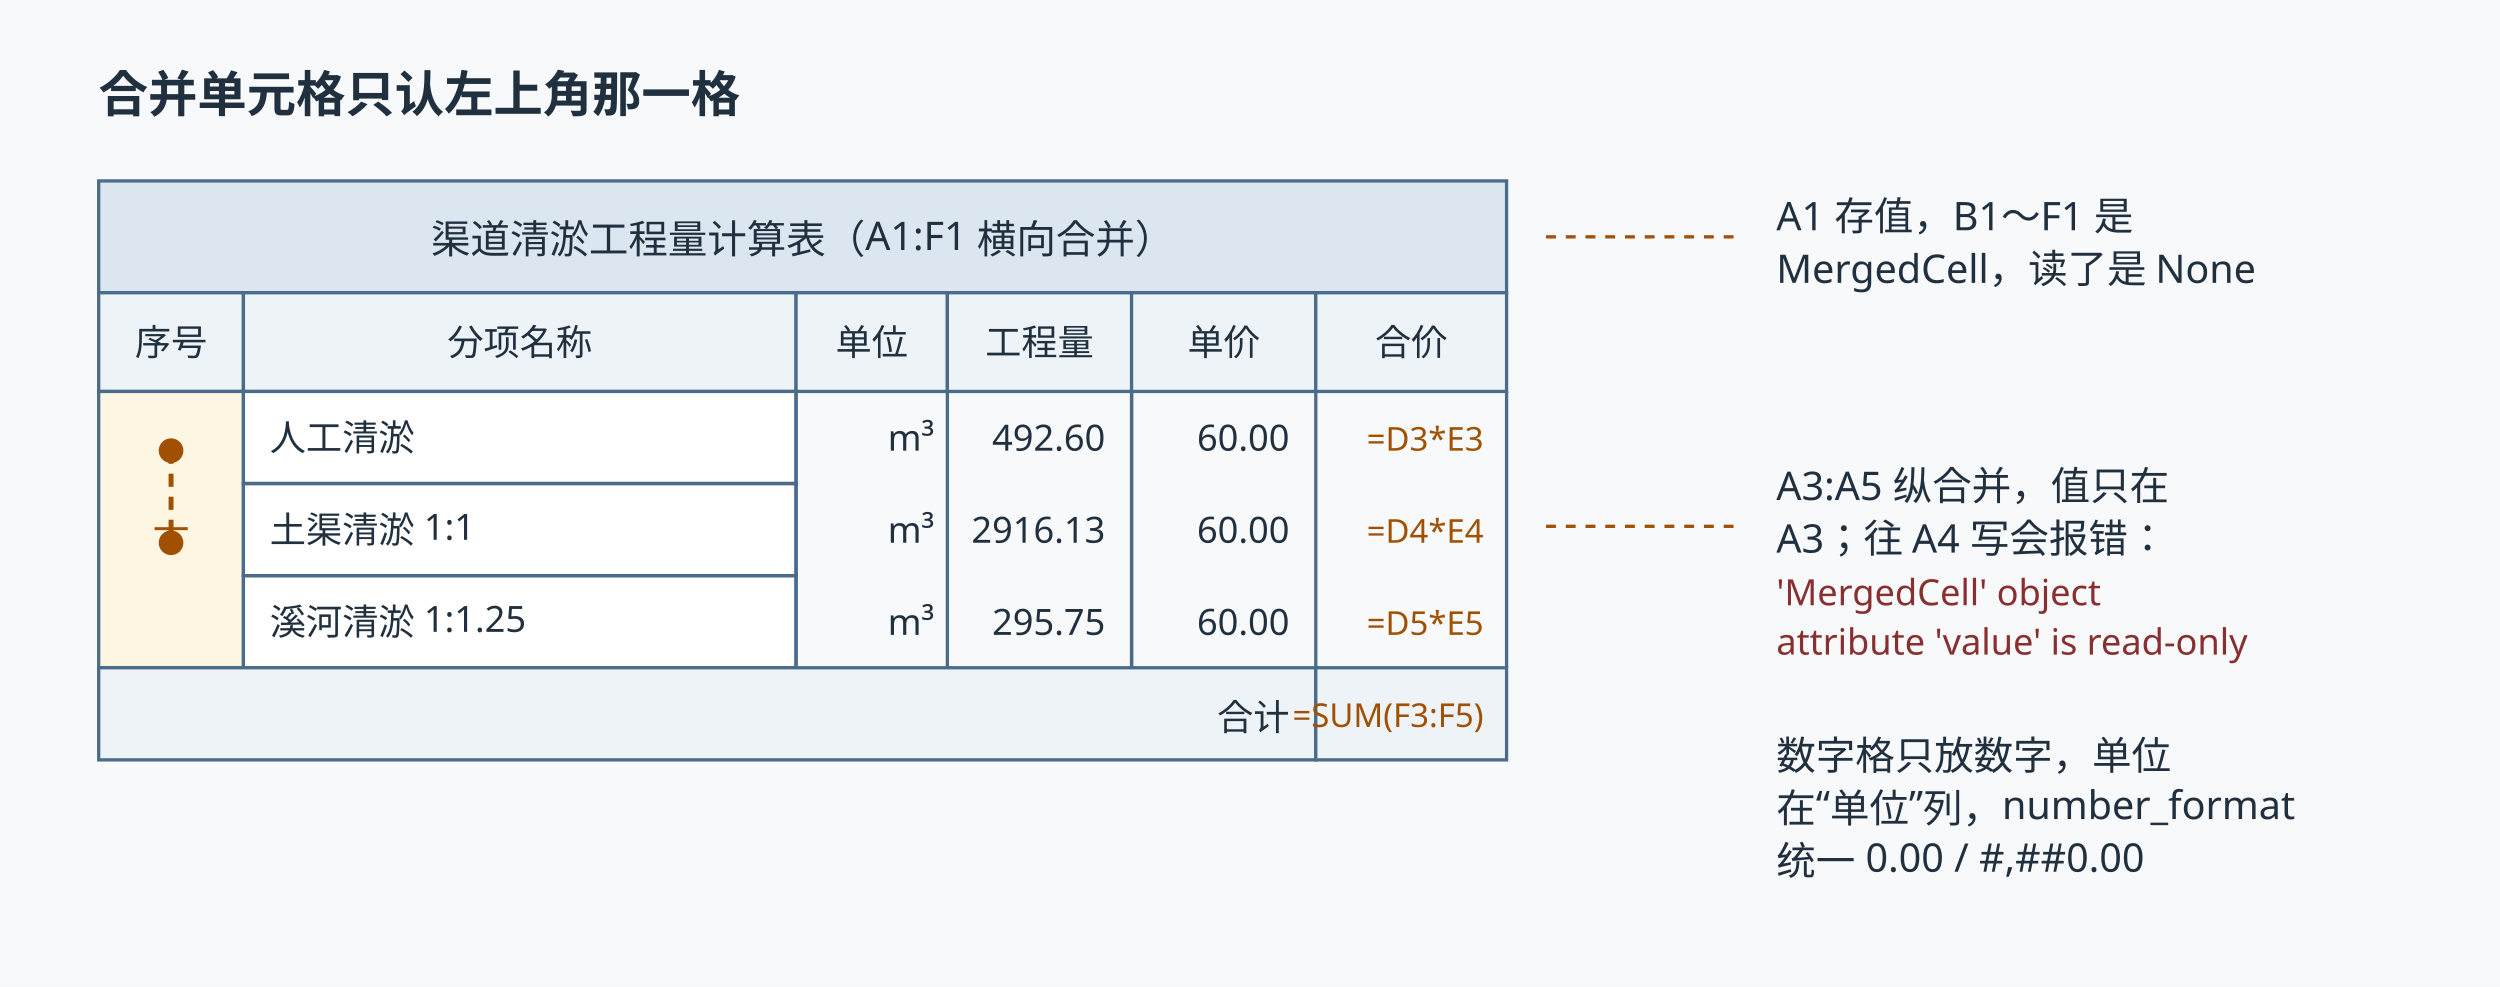
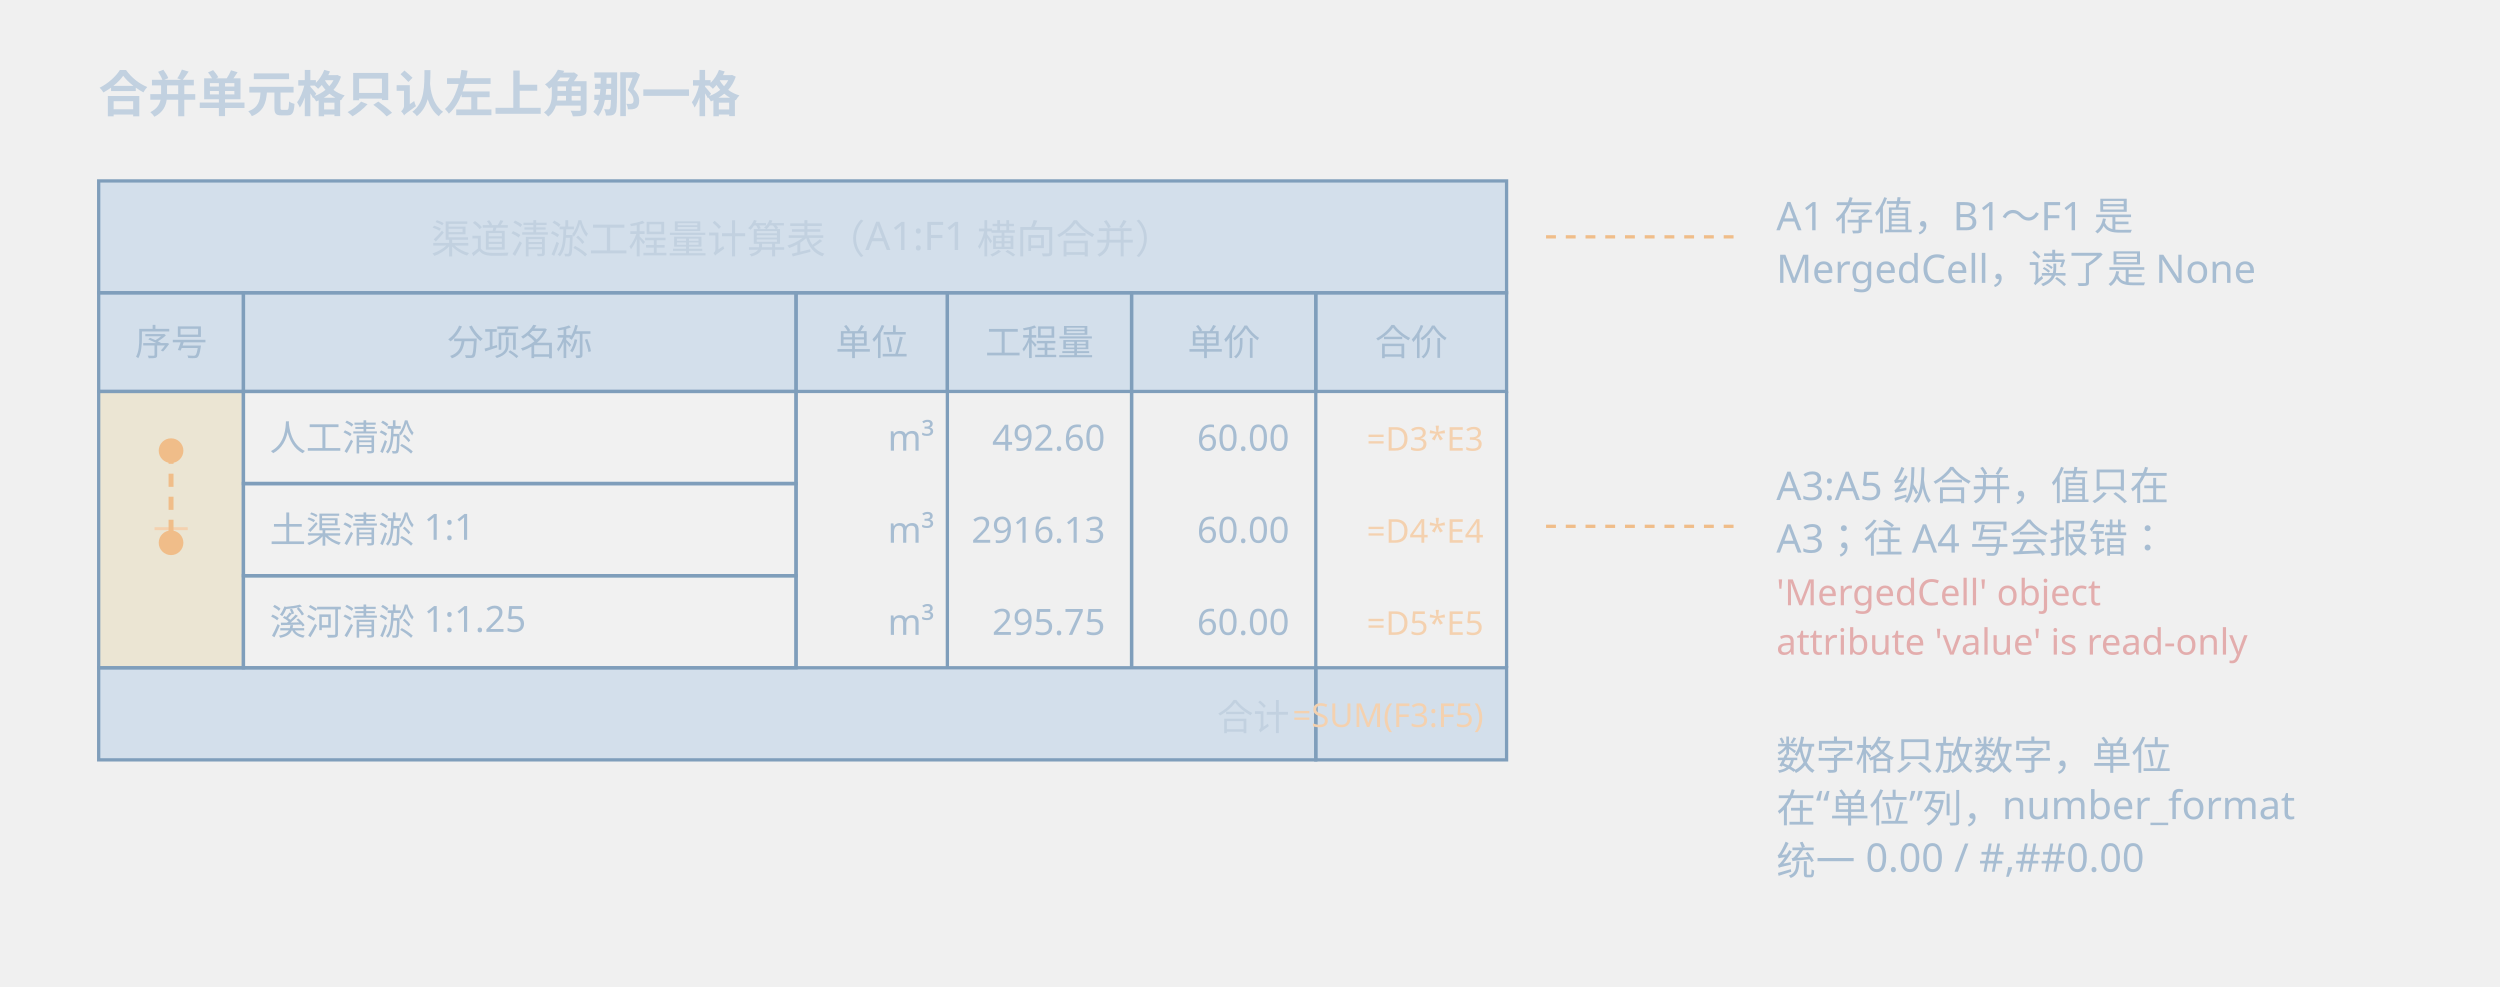
<svg xmlns="http://www.w3.org/2000/svg" width="760" height="300" viewBox="0 0 760 300" font-family="PingFang SC,Hiragino Sans GB,sans-serif">
-   <rect width="760" height="300" fill="#f7f9fb" />
-   <text x="30" y="34" font-size="15" font-weight="bold" fill="#20303f">合并单元格只认左上角那一格</text>
-   <rect x="30" y="55" width="428" height="34" fill="#dce6f1" stroke="#4a6b8a" />
-   <text x="244" y="77" font-size="12" fill="#20303f" text-anchor="middle">渠道清淤工程量计算表（A1:F1 横向合并）</text>
-   <g font-size="11" fill="#20303f" text-anchor="middle">
-     <rect x="30" y="89" width="44" height="30" fill="#eef3f8" stroke="#4a6b8a" />
+   <text x="30" y="34" font-size="15" font-weight="bold" fill="#C2D1E0">合并单元格只认左上角那一格</text>
+   <rect x="30" y="55" width="428" height="34" fill="rgba(98,155,218,0.20)" stroke="#7F9EBB" />
+   <text x="244" y="77" font-size="12" fill="#C2D1E0" text-anchor="middle">渠道清淤工程量计算表（A1:F1 横向合并）</text>
+   <g font-size="11" fill="#A7BDD2" text-anchor="middle">
+     <rect x="30" y="89" width="44" height="30" fill="rgba(98,158,218,0.20)" stroke="#7F9EBB" />
    <text x="52" y="108">序号</text>
-     <rect x="74" y="89" width="168" height="30" fill="#eef3f8" stroke="#4a6b8a" />
+     <rect x="74" y="89" width="168" height="30" fill="rgba(98,158,218,0.20)" stroke="#7F9EBB" />
    <text x="158" y="108">分项名称</text>
-     <rect x="242" y="89" width="46" height="30" fill="#eef3f8" stroke="#4a6b8a" />
+     <rect x="242" y="89" width="46" height="30" fill="rgba(98,158,218,0.20)" stroke="#7F9EBB" />
    <text x="265" y="108">单位</text>
-     <rect x="288" y="89" width="56" height="30" fill="#eef3f8" stroke="#4a6b8a" />
+     <rect x="288" y="89" width="56" height="30" fill="rgba(98,158,218,0.20)" stroke="#7F9EBB" />
    <text x="316" y="108">工程量</text>
-     <rect x="344" y="89" width="56" height="30" fill="#eef3f8" stroke="#4a6b8a" />
+     <rect x="344" y="89" width="56" height="30" fill="rgba(98,158,218,0.20)" stroke="#7F9EBB" />
    <text x="372" y="108">单价</text>
-     <rect x="400" y="89" width="58" height="30" fill="#eef3f8" stroke="#4a6b8a" />
+     <rect x="400" y="89" width="58" height="30" fill="rgba(98,158,218,0.20)" stroke="#7F9EBB" />
    <text x="429" y="108">合价</text>
  </g>
-   <rect x="30" y="119" width="44" height="84" fill="#fdf6e3" stroke="#4a6b8a" />
-   <text x="52" y="165" font-size="11" fill="#a05000" text-anchor="middle">一</text>
-   <g font-size="11" fill="#20303f">
-     <rect x="74" y="119" width="168" height="28" stroke="#4a6b8a" fill="#fff" />
+   <rect x="30" y="119" width="44" height="84" fill="rgba(218,185,98,0.20)" stroke="#7F9EBB" />
+   <text x="52" y="165" font-size="11" fill="#F4D1AF" text-anchor="middle">一</text>
+   <g font-size="11" fill="#A7BDD2">
+     <rect x="74" y="119" width="168" height="28" stroke="#7F9EBB" fill="rgba(255,255,255,0.07)" />
    <text x="82" y="137">人工清淤</text>
-     <rect x="74" y="147" width="168" height="28" stroke="#4a6b8a" fill="#fff" />
+     <rect x="74" y="147" width="168" height="28" stroke="#7F9EBB" fill="rgba(255,255,255,0.07)" />
    <text x="82" y="165">土渠清淤 1:1</text>
-     <rect x="74" y="175" width="168" height="28" stroke="#4a6b8a" fill="#fff" />
+     <rect x="74" y="175" width="168" height="28" stroke="#7F9EBB" fill="rgba(255,255,255,0.07)" />
    <text x="82" y="193">溪河清淤 1:1.25</text>
  </g>
-   <g font-size="11" fill="#20303f" text-anchor="end">
+   <g font-size="11" fill="#A7BDD2" text-anchor="end">
    <text x="284" y="137">m³</text>
    <text x="336" y="137">492.60</text>
    <text x="392" y="137">60.00</text>
-     <text x="451" y="137" font-size="10" fill="#a05000">=D3*E3</text>
+     <text x="451" y="137" font-size="10" fill="#F4D1AF">=D3*E3</text>
    <text x="284" y="165">m³</text>
    <text x="336" y="165">2916.13</text>
    <text x="392" y="165">60.00</text>
-     <text x="451" y="165" font-size="10" fill="#a05000">=D4*E4</text>
+     <text x="451" y="165" font-size="10" fill="#F4D1AF">=D4*E4</text>
    <text x="284" y="193">m³</text>
    <text x="336" y="193">295.75</text>
    <text x="392" y="193">60.00</text>
-     <text x="451" y="193" font-size="10" fill="#a05000">=D5*E5</text>
+     <text x="451" y="193" font-size="10" fill="#F4D1AF">=D5*E5</text>
  </g>
-   <g stroke="#4a6b8a" fill="none">
+   <g stroke="#7F9EBB" fill="none">
    <path d="M242 119v84M288 119v84M344 119v84M400 119v84M458 119v84" />
    <path d="M344 119v84M74 147h168M74 175h168" />
  </g>
-   <rect x="30" y="203" width="370" height="28" fill="#eef3f8" stroke="#4a6b8a" />
-   <text x="392" y="222" font-size="11" fill="#20303f" text-anchor="end">合计</text>
-   <rect x="400" y="203" width="58" height="28" fill="#eef3f8" stroke="#4a6b8a" />
-   <text x="451" y="221" font-size="10" fill="#a05000" text-anchor="end">=SUM(F3:F5)</text>
-   <g font-size="12" fill="#20303f">
-     <path d="M470 72h60" stroke="#a05000" stroke-dasharray="3 3" />
+   <rect x="30" y="203" width="370" height="28" fill="rgba(98,158,218,0.20)" stroke="#7F9EBB" />
+   <text x="392" y="222" font-size="11" fill="#C2D1E0" text-anchor="end">合计</text>
+   <rect x="400" y="203" width="58" height="28" fill="rgba(98,158,218,0.20)" stroke="#7F9EBB" />
+   <text x="451" y="221" font-size="10" fill="#F4D1AF" text-anchor="end">=SUM(F3:F5)</text>
+   <g font-size="12" fill="#A7BDD2">
+     <path d="M470 72h60" stroke="#F0BD89" stroke-dasharray="3 3" />
    <text x="540" y="70">A1 存值，B1～F1 是</text>
    <text x="540" y="86">MergedCell，读了是 None</text>
-     <path d="M470 160h60" stroke="#a05000" stroke-dasharray="3 3" />
+     <path d="M470 160h60" stroke="#F0BD89" stroke-dasharray="3 3" />
    <text x="540" y="152">A3:A5 纵合并，值只在</text>
    <text x="540" y="168">A3；往 A4 写会报错：</text>
-     <text x="540" y="184" font-size="11" fill="#8a2f2f">'MergedCell' object</text>
-     <text x="540" y="199" font-size="11" fill="#8a2f2f">attribute 'value' is read-only</text>
+     <text x="540" y="184" font-size="11" fill="#E3ADAD">'MergedCell' object</text>
+     <text x="540" y="199" font-size="11" fill="#E3ADAD">attribute 'value' is read-only</text>
    <text x="540" y="234">数字格只放数字，单位</text>
    <text x="540" y="250">在“单位”列，number_format</text>
    <text x="540" y="266">统一 0.00 / #,##0.00</text>
  </g>
-   <g stroke="#a05000" stroke-width="1.5" fill="none">
-     <circle cx="52" cy="137" r="3" fill="#a05000" />
-     <circle cx="52" cy="165" r="3" fill="#a05000" />
+   <g stroke="#F0BD89" stroke-width="1.5" fill="none">
+     <circle cx="52" cy="137" r="3" fill="#F0BD89" />
+     <circle cx="52" cy="165" r="3" fill="#F0BD89" />
    <path d="M52 137v28" stroke-dasharray="4 3" />
  </g>
</svg>
